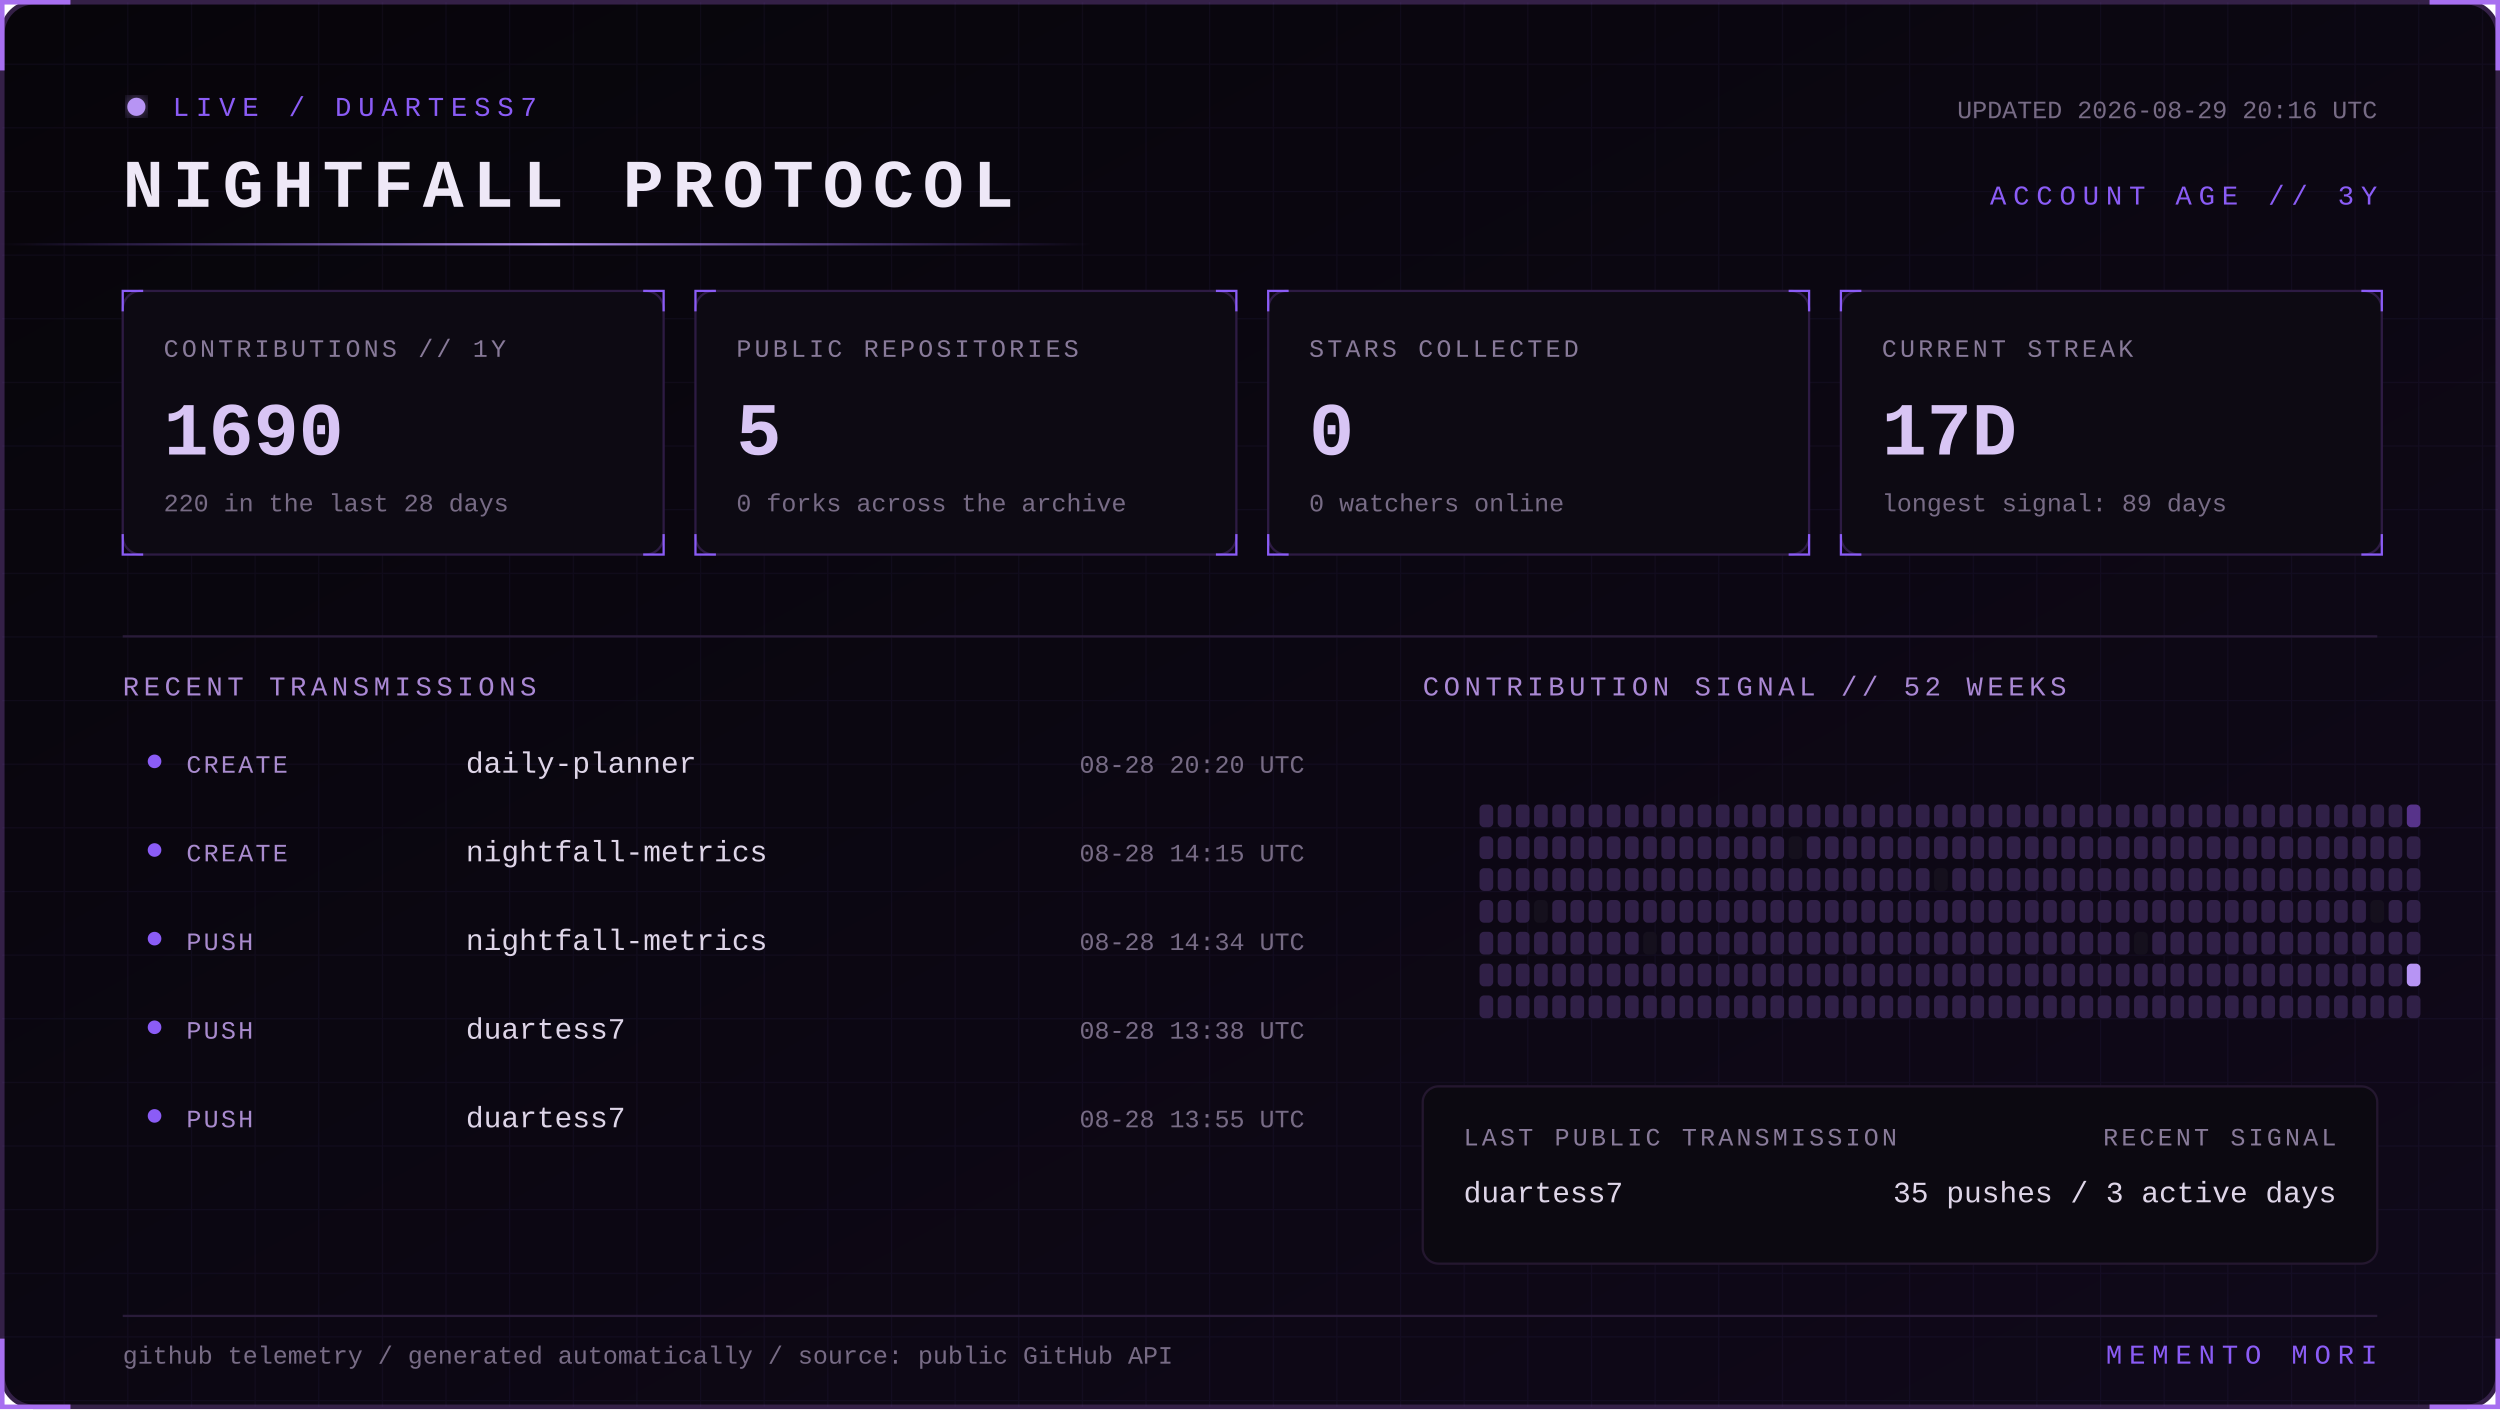
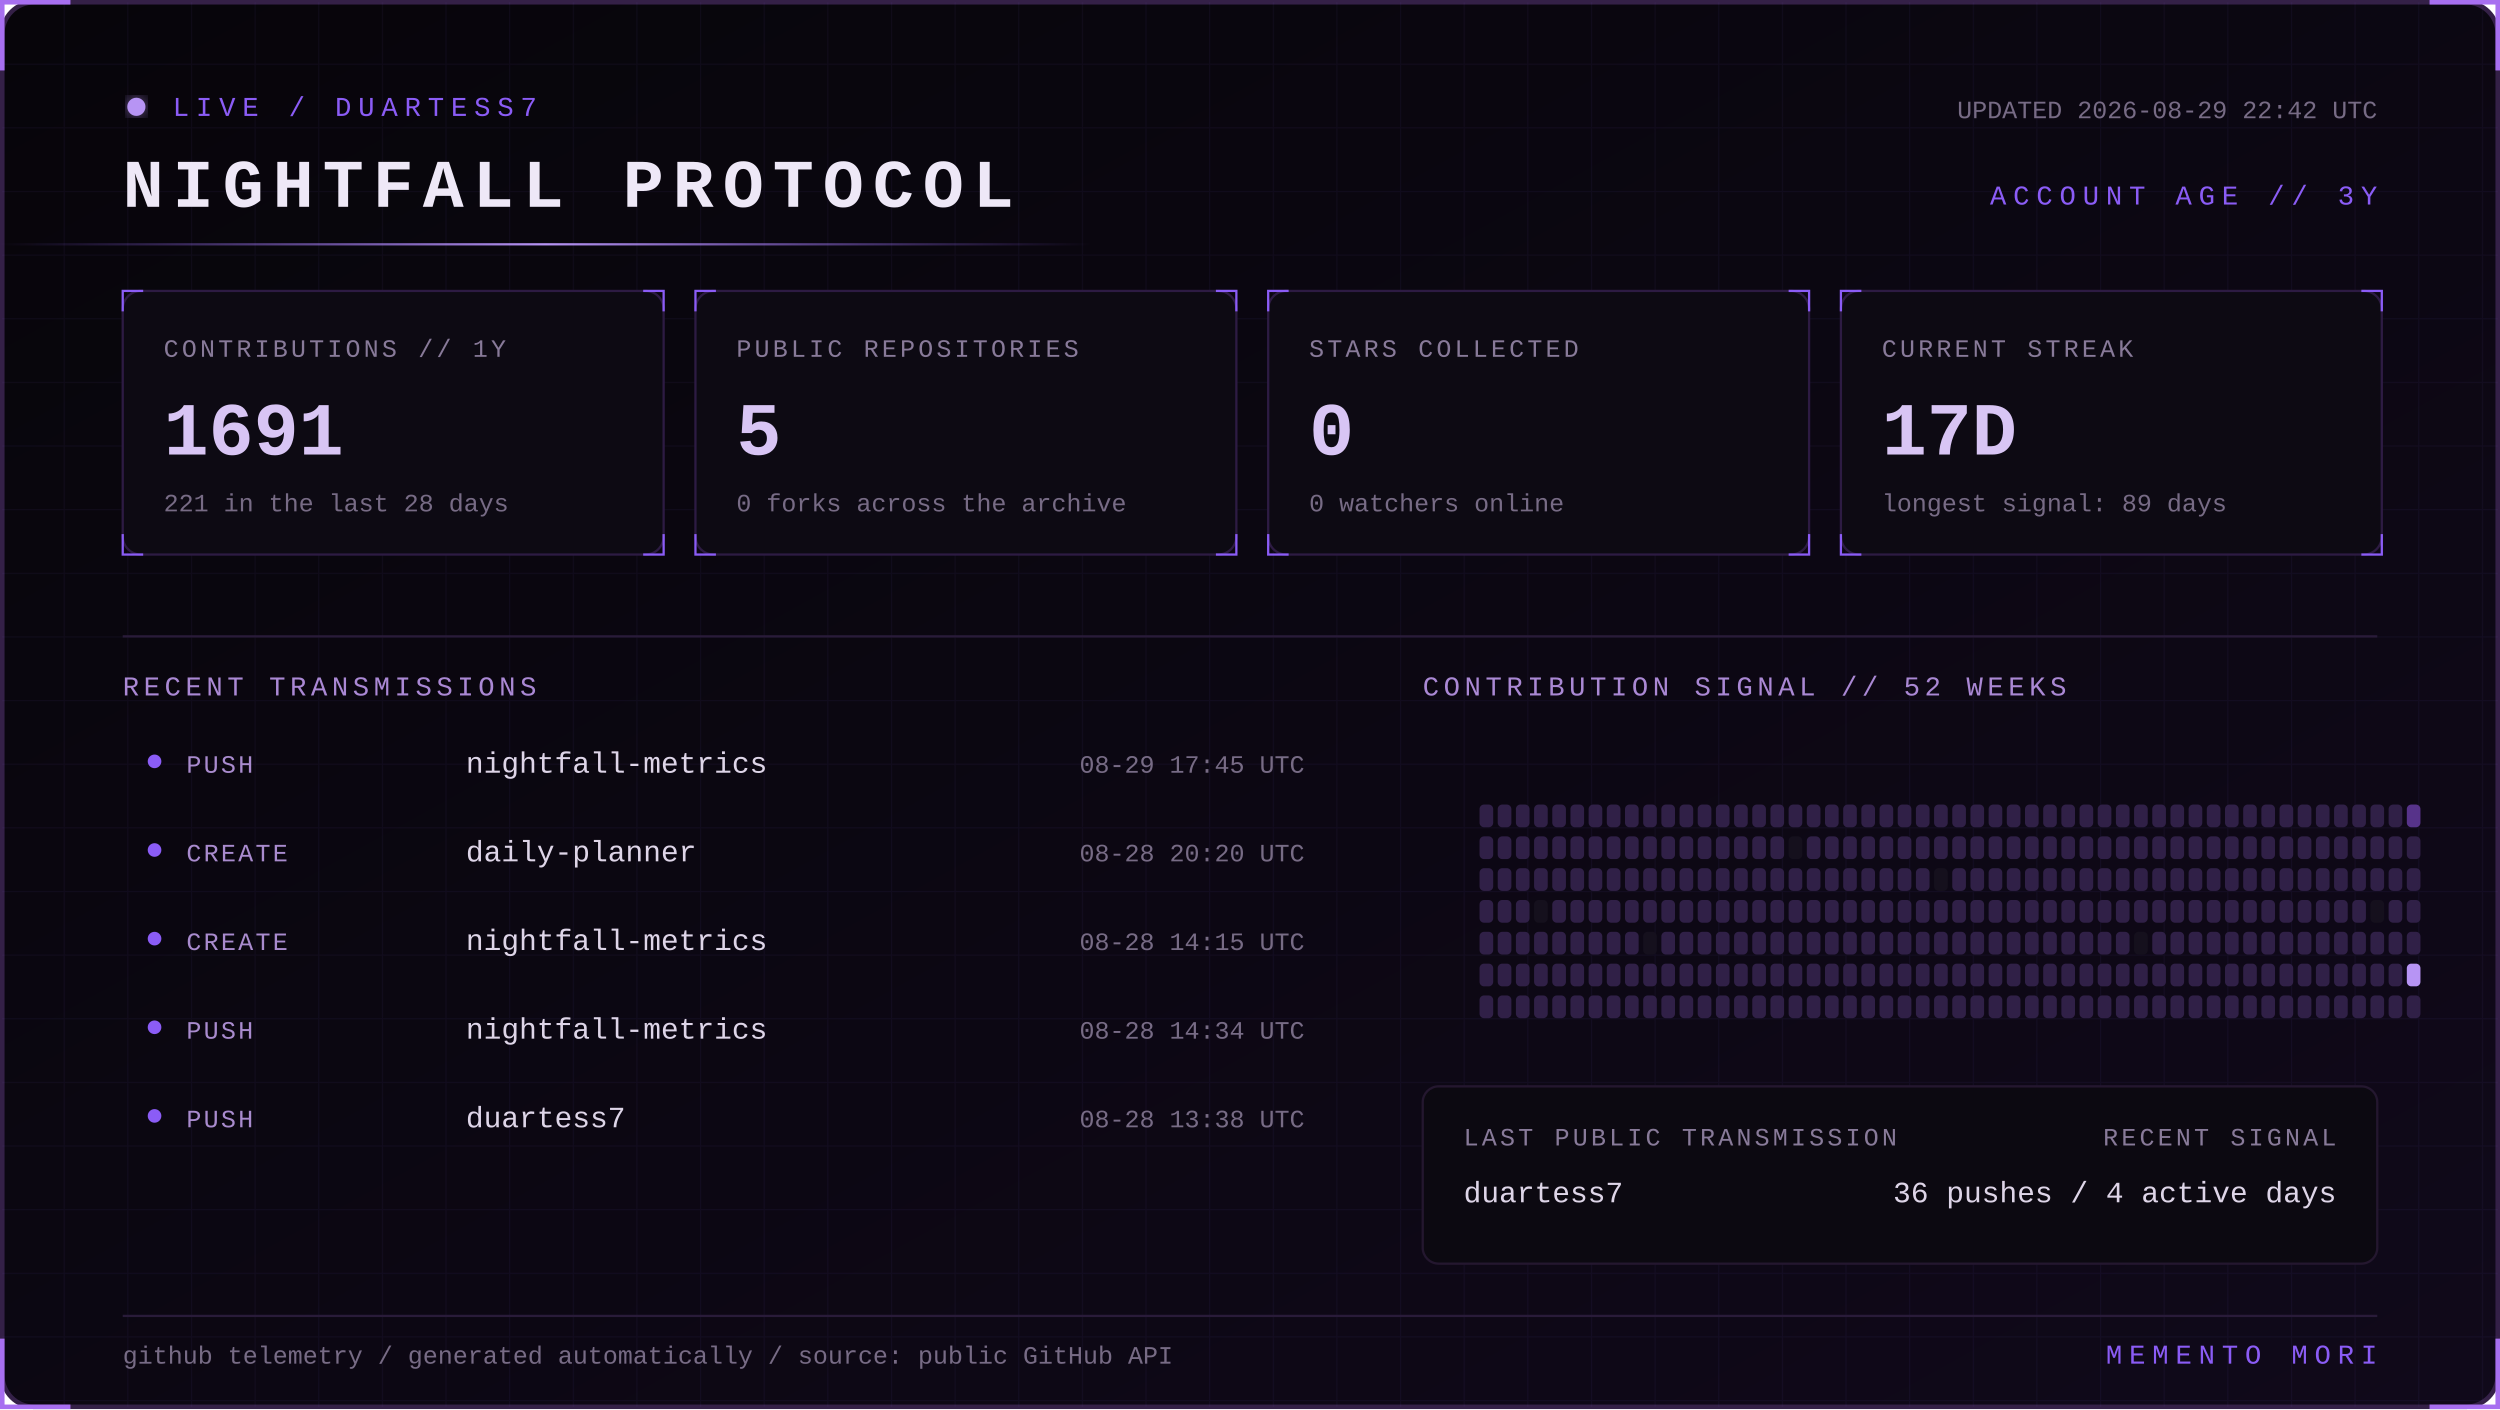
<svg xmlns="http://www.w3.org/2000/svg" width="1100" height="620" viewBox="0 0 1100 620" role="img" aria-labelledby="title desc">
  <defs>
    <linearGradient id="bg" x1="0" y1="0" x2="1" y2="1">
      <stop stop-color="#07050a" />
      <stop offset="1" stop-color="#10091a" />
    </linearGradient>
    <linearGradient id="beam">
      <stop stop-color="#8b5cf6" stop-opacity="0" />
      <stop offset=".5" stop-color="#b794f4" />
      <stop offset="1" stop-color="#8b5cf6" stop-opacity="0" />
    </linearGradient>
    <filter id="glow">
      <feGaussianBlur stdDeviation="4" result="b" />
      <feMerge>
        <feMergeNode in="b" />
        <feMergeNode in="SourceGraphic" />
      </feMerge>
    </filter>
    <pattern id="grid" width="28" height="28" patternUnits="userSpaceOnUse">
      <path d="M28 0H0V28" fill="none" stroke="#8b5cf6" stroke-opacity=".055" />
    </pattern>
    <style>
      text { font-family: Consolas, 'Courier New', monospace; }
      .kicker { fill:#8b5cf6; font-size:12px; letter-spacing:3px; }
      .title { fill:#eee8f7; font-size:30px; font-weight:700; letter-spacing:4px; }
      .label { fill:#887a99; font-size:11px; letter-spacing:1.4px; }
      .value { fill:#d8c5f4; font-size:33px; font-weight:700; }
      .detail,.pct { fill:#776b85; font-size:11px; }
      .section { fill:#aa88d4; font-size:12px; letter-spacing:2px; }
      .lang { fill:#ded5e8; font-size:13px; }
      .event { fill:#a98bce; font-size:11px; letter-spacing:1px; }
      .scan { animation:scan 5s linear infinite; }
      .blink { animation:blink 1.6s step-end infinite; }
      @keyframes scan { from { transform:translateX(-500px) } to { transform:translateX(1100px) } }
      @keyframes blink { 50% { opacity:.25 } }
    </style>
  </defs>
  <rect x="1" y="1" width="1098" height="618" rx="14" fill="url(#bg)" stroke="#342047" stroke-width="2" />
  <rect x="1" y="1" width="1098" height="618" rx="14" fill="url(#grid)" />
  <path d="M31 1H1v30 M1069 1h30v30 M1099 589v30h-30 M31 619H1v-30" stroke="#a76ff0" stroke-width="2" fill="none" />
  <g transform="translate(54 42)">
    <circle cx="6" cy="5" r="4" fill="#b794f4" filter="url(#glow)" class="blink" />
    <text x="22" y="9" class="kicker">LIVE / DUARTESS7</text>
    <text y="49" class="title">NIGHTFALL PROTOCOL</text>
-     <text x="992" y="10" text-anchor="end" class="detail">UPDATED 2026-08-29 20:16 UTC</text>
+     <text x="992" y="10" text-anchor="end" class="detail">UPDATED 2026-08-29 22:42 UTC</text>
    <text x="992" y="48" text-anchor="end" class="kicker">ACCOUNT AGE // 3Y</text>
  </g>
  <rect y="107" width="480" height="1" fill="url(#beam)" class="scan" />
  <g transform="translate(54 128)">
    <rect width="238" height="116" rx="8" fill="#0d0a13" stroke="#2d1b43" />
    <path d="M0 9V0h9 M229 0h9v9 M238 107v9h-9 M9 116H0v-9" stroke="#8b5cf6" fill="none" />
    <text x="18" y="29" class="label">CONTRIBUTIONS // 1Y</text>
-     <text x="18" y="72" class="value">1690</text>
-     <text x="18" y="97" class="detail">220 in the last 28 days</text>
+     <text x="18" y="72" class="value">1691</text>
+     <text x="18" y="97" class="detail">221 in the last 28 days</text>
  </g>
  <g transform="translate(306 128)">
    <rect width="238" height="116" rx="8" fill="#0d0a13" stroke="#2d1b43" />
    <path d="M0 9V0h9 M229 0h9v9 M238 107v9h-9 M9 116H0v-9" stroke="#8b5cf6" fill="none" />
    <text x="18" y="29" class="label">PUBLIC REPOSITORIES</text>
    <text x="18" y="72" class="value">5</text>
    <text x="18" y="97" class="detail">0 forks across the archive</text>
  </g>
  <g transform="translate(558 128)">
    <rect width="238" height="116" rx="8" fill="#0d0a13" stroke="#2d1b43" />
    <path d="M0 9V0h9 M229 0h9v9 M238 107v9h-9 M9 116H0v-9" stroke="#8b5cf6" fill="none" />
    <text x="18" y="29" class="label">STARS COLLECTED</text>
    <text x="18" y="72" class="value">0</text>
    <text x="18" y="97" class="detail">0 watchers online</text>
  </g>
  <g transform="translate(810 128)">
    <rect width="238" height="116" rx="8" fill="#0d0a13" stroke="#2d1b43" />
    <path d="M0 9V0h9 M229 0h9v9 M238 107v9h-9 M9 116H0v-9" stroke="#8b5cf6" fill="none" />
    <text x="18" y="29" class="label">CURRENT STREAK</text>
    <text x="18" y="72" class="value">17D</text>
    <text x="18" y="97" class="detail">longest signal: 89 days</text>
  </g>
  <path d="M54 280H1046" stroke="#291b39" />
  <text x="54" y="306" class="section">RECENT TRANSMISSIONS</text>
  <text x="626" y="306" class="section">CONTRIBUTION SIGNAL // 52 WEEKS</text>
  <circle cx="68" cy="335" r="3" fill="#8b5cf6" />
-   <text x="82" y="340" class="event">CREATE</text>
-   <text x="205" y="340" class="lang">daily-planner</text>
-   <text x="574" y="340" text-anchor="end" class="pct">08-28 20:20 UTC</text>
+   <text x="82" y="340" class="event">PUSH</text>
+   <text x="205" y="340" class="lang">nightfall-metrics</text>
+   <text x="574" y="340" text-anchor="end" class="pct">08-29 17:45 UTC</text>
  <circle cx="68" cy="374" r="3" fill="#8b5cf6" />
  <text x="82" y="379" class="event">CREATE</text>
-   <text x="205" y="379" class="lang">nightfall-metrics</text>
-   <text x="574" y="379" text-anchor="end" class="pct">08-28 14:15 UTC</text>
+   <text x="205" y="379" class="lang">daily-planner</text>
+   <text x="574" y="379" text-anchor="end" class="pct">08-28 20:20 UTC</text>
  <circle cx="68" cy="413" r="3" fill="#8b5cf6" />
-   <text x="82" y="418" class="event">PUSH</text>
+   <text x="82" y="418" class="event">CREATE</text>
  <text x="205" y="418" class="lang">nightfall-metrics</text>
-   <text x="574" y="418" text-anchor="end" class="pct">08-28 14:34 UTC</text>
+   <text x="574" y="418" text-anchor="end" class="pct">08-28 14:15 UTC</text>
  <circle cx="68" cy="452" r="3" fill="#8b5cf6" />
  <text x="82" y="457" class="event">PUSH</text>
-   <text x="205" y="457" class="lang">duartess7</text>
-   <text x="574" y="457" text-anchor="end" class="pct">08-28 13:38 UTC</text>
+   <text x="205" y="457" class="lang">nightfall-metrics</text>
+   <text x="574" y="457" text-anchor="end" class="pct">08-28 14:34 UTC</text>
  <circle cx="68" cy="491" r="3" fill="#8b5cf6" />
  <text x="82" y="496" class="event">PUSH</text>
  <text x="205" y="496" class="lang">duartess7</text>
-   <text x="574" y="496" text-anchor="end" class="pct">08-28 13:55 UTC</text>
+   <text x="574" y="496" text-anchor="end" class="pct">08-28 13:38 UTC</text>
  <g>
    <rect x="651" y="354" width="6" height="10" rx="2" fill="#302047" />
    <rect x="651" y="368" width="6" height="10" rx="2" fill="#302047" />
    <rect x="651" y="382" width="6" height="10" rx="2" fill="#302047" />
    <rect x="651" y="396" width="6" height="10" rx="2" fill="#302047" />
    <rect x="651" y="410" width="6" height="10" rx="2" fill="#302047" />
    <rect x="651" y="424" width="6" height="10" rx="2" fill="#302047" />
    <rect x="651" y="438" width="6" height="10" rx="2" fill="#302047" />
    <rect x="659" y="354" width="6" height="10" rx="2" fill="#302047" />
    <rect x="659" y="368" width="6" height="10" rx="2" fill="#302047" />
    <rect x="659" y="382" width="6" height="10" rx="2" fill="#302047" />
    <rect x="659" y="396" width="6" height="10" rx="2" fill="#302047" />
    <rect x="659" y="410" width="6" height="10" rx="2" fill="#302047" />
    <rect x="659" y="424" width="6" height="10" rx="2" fill="#302047" />
    <rect x="659" y="438" width="6" height="10" rx="2" fill="#302047" />
    <rect x="667" y="354" width="6" height="10" rx="2" fill="#302047" />
    <rect x="667" y="368" width="6" height="10" rx="2" fill="#302047" />
    <rect x="667" y="382" width="6" height="10" rx="2" fill="#302047" />
    <rect x="667" y="396" width="6" height="10" rx="2" fill="#302047" />
    <rect x="667" y="410" width="6" height="10" rx="2" fill="#302047" />
    <rect x="667" y="424" width="6" height="10" rx="2" fill="#302047" />
    <rect x="667" y="438" width="6" height="10" rx="2" fill="#302047" />
    <rect x="675" y="354" width="6" height="10" rx="2" fill="#302047" />
    <rect x="675" y="368" width="6" height="10" rx="2" fill="#302047" />
    <rect x="675" y="382" width="6" height="10" rx="2" fill="#302047" />
    <rect x="675" y="396" width="6" height="10" rx="2" fill="#15101d" />
    <rect x="675" y="410" width="6" height="10" rx="2" fill="#302047" />
    <rect x="675" y="424" width="6" height="10" rx="2" fill="#302047" />
    <rect x="675" y="438" width="6" height="10" rx="2" fill="#302047" />
    <rect x="683" y="354" width="6" height="10" rx="2" fill="#302047" />
    <rect x="683" y="368" width="6" height="10" rx="2" fill="#302047" />
    <rect x="683" y="382" width="6" height="10" rx="2" fill="#302047" />
    <rect x="683" y="396" width="6" height="10" rx="2" fill="#302047" />
    <rect x="683" y="410" width="6" height="10" rx="2" fill="#302047" />
    <rect x="683" y="424" width="6" height="10" rx="2" fill="#302047" />
    <rect x="683" y="438" width="6" height="10" rx="2" fill="#302047" />
    <rect x="691" y="354" width="6" height="10" rx="2" fill="#302047" />
    <rect x="691" y="368" width="6" height="10" rx="2" fill="#302047" />
    <rect x="691" y="382" width="6" height="10" rx="2" fill="#302047" />
    <rect x="691" y="396" width="6" height="10" rx="2" fill="#302047" />
    <rect x="691" y="410" width="6" height="10" rx="2" fill="#302047" />
    <rect x="691" y="424" width="6" height="10" rx="2" fill="#302047" />
    <rect x="691" y="438" width="6" height="10" rx="2" fill="#302047" />
    <rect x="699" y="354" width="6" height="10" rx="2" fill="#302047" />
    <rect x="699" y="368" width="6" height="10" rx="2" fill="#302047" />
    <rect x="699" y="382" width="6" height="10" rx="2" fill="#302047" />
    <rect x="699" y="396" width="6" height="10" rx="2" fill="#302047" />
    <rect x="699" y="410" width="6" height="10" rx="2" fill="#302047" />
    <rect x="699" y="424" width="6" height="10" rx="2" fill="#302047" />
    <rect x="699" y="438" width="6" height="10" rx="2" fill="#302047" />
    <rect x="707" y="354" width="6" height="10" rx="2" fill="#302047" />
    <rect x="707" y="368" width="6" height="10" rx="2" fill="#302047" />
    <rect x="707" y="382" width="6" height="10" rx="2" fill="#302047" />
    <rect x="707" y="396" width="6" height="10" rx="2" fill="#302047" />
    <rect x="707" y="410" width="6" height="10" rx="2" fill="#302047" />
    <rect x="707" y="424" width="6" height="10" rx="2" fill="#302047" />
    <rect x="707" y="438" width="6" height="10" rx="2" fill="#302047" />
    <rect x="715" y="354" width="6" height="10" rx="2" fill="#302047" />
    <rect x="715" y="368" width="6" height="10" rx="2" fill="#302047" />
    <rect x="715" y="382" width="6" height="10" rx="2" fill="#302047" />
    <rect x="715" y="396" width="6" height="10" rx="2" fill="#302047" />
    <rect x="715" y="410" width="6" height="10" rx="2" fill="#302047" />
    <rect x="715" y="424" width="6" height="10" rx="2" fill="#302047" />
    <rect x="715" y="438" width="6" height="10" rx="2" fill="#302047" />
    <rect x="723" y="354" width="6" height="10" rx="2" fill="#302047" />
    <rect x="723" y="368" width="6" height="10" rx="2" fill="#302047" />
    <rect x="723" y="382" width="6" height="10" rx="2" fill="#302047" />
    <rect x="723" y="396" width="6" height="10" rx="2" fill="#302047" />
    <rect x="723" y="410" width="6" height="10" rx="2" fill="#15101d" />
    <rect x="723" y="424" width="6" height="10" rx="2" fill="#302047" />
    <rect x="723" y="438" width="6" height="10" rx="2" fill="#302047" />
    <rect x="731" y="354" width="6" height="10" rx="2" fill="#302047" />
    <rect x="731" y="368" width="6" height="10" rx="2" fill="#302047" />
    <rect x="731" y="382" width="6" height="10" rx="2" fill="#302047" />
    <rect x="731" y="396" width="6" height="10" rx="2" fill="#302047" />
    <rect x="731" y="410" width="6" height="10" rx="2" fill="#302047" />
    <rect x="731" y="424" width="6" height="10" rx="2" fill="#302047" />
    <rect x="731" y="438" width="6" height="10" rx="2" fill="#302047" />
    <rect x="739" y="354" width="6" height="10" rx="2" fill="#302047" />
    <rect x="739" y="368" width="6" height="10" rx="2" fill="#302047" />
    <rect x="739" y="382" width="6" height="10" rx="2" fill="#302047" />
    <rect x="739" y="396" width="6" height="10" rx="2" fill="#302047" />
    <rect x="739" y="410" width="6" height="10" rx="2" fill="#302047" />
    <rect x="739" y="424" width="6" height="10" rx="2" fill="#302047" />
    <rect x="739" y="438" width="6" height="10" rx="2" fill="#302047" />
    <rect x="747" y="354" width="6" height="10" rx="2" fill="#302047" />
    <rect x="747" y="368" width="6" height="10" rx="2" fill="#302047" />
    <rect x="747" y="382" width="6" height="10" rx="2" fill="#302047" />
    <rect x="747" y="396" width="6" height="10" rx="2" fill="#302047" />
    <rect x="747" y="410" width="6" height="10" rx="2" fill="#302047" />
    <rect x="747" y="424" width="6" height="10" rx="2" fill="#302047" />
    <rect x="747" y="438" width="6" height="10" rx="2" fill="#302047" />
    <rect x="755" y="354" width="6" height="10" rx="2" fill="#302047" />
    <rect x="755" y="368" width="6" height="10" rx="2" fill="#302047" />
    <rect x="755" y="382" width="6" height="10" rx="2" fill="#302047" />
    <rect x="755" y="396" width="6" height="10" rx="2" fill="#302047" />
    <rect x="755" y="410" width="6" height="10" rx="2" fill="#302047" />
    <rect x="755" y="424" width="6" height="10" rx="2" fill="#302047" />
    <rect x="755" y="438" width="6" height="10" rx="2" fill="#302047" />
    <rect x="763" y="354" width="6" height="10" rx="2" fill="#302047" />
    <rect x="763" y="368" width="6" height="10" rx="2" fill="#302047" />
    <rect x="763" y="382" width="6" height="10" rx="2" fill="#302047" />
    <rect x="763" y="396" width="6" height="10" rx="2" fill="#302047" />
    <rect x="763" y="410" width="6" height="10" rx="2" fill="#302047" />
    <rect x="763" y="424" width="6" height="10" rx="2" fill="#302047" />
    <rect x="763" y="438" width="6" height="10" rx="2" fill="#302047" />
    <rect x="771" y="354" width="6" height="10" rx="2" fill="#302047" />
    <rect x="771" y="368" width="6" height="10" rx="2" fill="#302047" />
    <rect x="771" y="382" width="6" height="10" rx="2" fill="#302047" />
    <rect x="771" y="396" width="6" height="10" rx="2" fill="#302047" />
    <rect x="771" y="410" width="6" height="10" rx="2" fill="#302047" />
    <rect x="771" y="424" width="6" height="10" rx="2" fill="#302047" />
    <rect x="771" y="438" width="6" height="10" rx="2" fill="#302047" />
    <rect x="779" y="354" width="6" height="10" rx="2" fill="#302047" />
    <rect x="779" y="368" width="6" height="10" rx="2" fill="#302047" />
    <rect x="779" y="382" width="6" height="10" rx="2" fill="#302047" />
    <rect x="779" y="396" width="6" height="10" rx="2" fill="#302047" />
    <rect x="779" y="410" width="6" height="10" rx="2" fill="#302047" />
    <rect x="779" y="424" width="6" height="10" rx="2" fill="#302047" />
    <rect x="779" y="438" width="6" height="10" rx="2" fill="#302047" />
    <rect x="787" y="354" width="6" height="10" rx="2" fill="#302047" />
    <rect x="787" y="368" width="6" height="10" rx="2" fill="#15101d" />
    <rect x="787" y="382" width="6" height="10" rx="2" fill="#302047" />
    <rect x="787" y="396" width="6" height="10" rx="2" fill="#302047" />
    <rect x="787" y="410" width="6" height="10" rx="2" fill="#302047" />
    <rect x="787" y="424" width="6" height="10" rx="2" fill="#302047" />
    <rect x="787" y="438" width="6" height="10" rx="2" fill="#302047" />
    <rect x="795" y="354" width="6" height="10" rx="2" fill="#302047" />
    <rect x="795" y="368" width="6" height="10" rx="2" fill="#302047" />
    <rect x="795" y="382" width="6" height="10" rx="2" fill="#302047" />
    <rect x="795" y="396" width="6" height="10" rx="2" fill="#302047" />
    <rect x="795" y="410" width="6" height="10" rx="2" fill="#302047" />
    <rect x="795" y="424" width="6" height="10" rx="2" fill="#302047" />
    <rect x="795" y="438" width="6" height="10" rx="2" fill="#302047" />
    <rect x="803" y="354" width="6" height="10" rx="2" fill="#302047" />
    <rect x="803" y="368" width="6" height="10" rx="2" fill="#302047" />
    <rect x="803" y="382" width="6" height="10" rx="2" fill="#302047" />
    <rect x="803" y="396" width="6" height="10" rx="2" fill="#302047" />
    <rect x="803" y="410" width="6" height="10" rx="2" fill="#302047" />
    <rect x="803" y="424" width="6" height="10" rx="2" fill="#302047" />
    <rect x="803" y="438" width="6" height="10" rx="2" fill="#302047" />
    <rect x="811" y="354" width="6" height="10" rx="2" fill="#302047" />
    <rect x="811" y="368" width="6" height="10" rx="2" fill="#302047" />
    <rect x="811" y="382" width="6" height="10" rx="2" fill="#302047" />
    <rect x="811" y="396" width="6" height="10" rx="2" fill="#302047" />
    <rect x="811" y="410" width="6" height="10" rx="2" fill="#302047" />
    <rect x="811" y="424" width="6" height="10" rx="2" fill="#302047" />
    <rect x="811" y="438" width="6" height="10" rx="2" fill="#302047" />
    <rect x="819" y="354" width="6" height="10" rx="2" fill="#302047" />
    <rect x="819" y="368" width="6" height="10" rx="2" fill="#302047" />
    <rect x="819" y="382" width="6" height="10" rx="2" fill="#302047" />
    <rect x="819" y="396" width="6" height="10" rx="2" fill="#302047" />
    <rect x="819" y="410" width="6" height="10" rx="2" fill="#302047" />
    <rect x="819" y="424" width="6" height="10" rx="2" fill="#302047" />
    <rect x="819" y="438" width="6" height="10" rx="2" fill="#302047" />
    <rect x="827" y="354" width="6" height="10" rx="2" fill="#302047" />
    <rect x="827" y="368" width="6" height="10" rx="2" fill="#302047" />
    <rect x="827" y="382" width="6" height="10" rx="2" fill="#302047" />
    <rect x="827" y="396" width="6" height="10" rx="2" fill="#302047" />
    <rect x="827" y="410" width="6" height="10" rx="2" fill="#302047" />
    <rect x="827" y="424" width="6" height="10" rx="2" fill="#302047" />
    <rect x="827" y="438" width="6" height="10" rx="2" fill="#302047" />
    <rect x="835" y="354" width="6" height="10" rx="2" fill="#302047" />
    <rect x="835" y="368" width="6" height="10" rx="2" fill="#302047" />
    <rect x="835" y="382" width="6" height="10" rx="2" fill="#302047" />
    <rect x="835" y="396" width="6" height="10" rx="2" fill="#302047" />
    <rect x="835" y="410" width="6" height="10" rx="2" fill="#302047" />
    <rect x="835" y="424" width="6" height="10" rx="2" fill="#302047" />
    <rect x="835" y="438" width="6" height="10" rx="2" fill="#302047" />
    <rect x="843" y="354" width="6" height="10" rx="2" fill="#302047" />
    <rect x="843" y="368" width="6" height="10" rx="2" fill="#302047" />
    <rect x="843" y="382" width="6" height="10" rx="2" fill="#302047" />
    <rect x="843" y="396" width="6" height="10" rx="2" fill="#302047" />
    <rect x="843" y="410" width="6" height="10" rx="2" fill="#302047" />
    <rect x="843" y="424" width="6" height="10" rx="2" fill="#302047" />
    <rect x="843" y="438" width="6" height="10" rx="2" fill="#302047" />
    <rect x="851" y="354" width="6" height="10" rx="2" fill="#302047" />
    <rect x="851" y="368" width="6" height="10" rx="2" fill="#302047" />
    <rect x="851" y="382" width="6" height="10" rx="2" fill="#15101d" />
    <rect x="851" y="396" width="6" height="10" rx="2" fill="#302047" />
    <rect x="851" y="410" width="6" height="10" rx="2" fill="#302047" />
    <rect x="851" y="424" width="6" height="10" rx="2" fill="#302047" />
    <rect x="851" y="438" width="6" height="10" rx="2" fill="#302047" />
    <rect x="859" y="354" width="6" height="10" rx="2" fill="#302047" />
    <rect x="859" y="368" width="6" height="10" rx="2" fill="#302047" />
    <rect x="859" y="382" width="6" height="10" rx="2" fill="#302047" />
    <rect x="859" y="396" width="6" height="10" rx="2" fill="#302047" />
    <rect x="859" y="410" width="6" height="10" rx="2" fill="#302047" />
    <rect x="859" y="424" width="6" height="10" rx="2" fill="#302047" />
    <rect x="859" y="438" width="6" height="10" rx="2" fill="#302047" />
    <rect x="867" y="354" width="6" height="10" rx="2" fill="#302047" />
    <rect x="867" y="368" width="6" height="10" rx="2" fill="#302047" />
    <rect x="867" y="382" width="6" height="10" rx="2" fill="#302047" />
    <rect x="867" y="396" width="6" height="10" rx="2" fill="#302047" />
    <rect x="867" y="410" width="6" height="10" rx="2" fill="#302047" />
    <rect x="867" y="424" width="6" height="10" rx="2" fill="#302047" />
    <rect x="867" y="438" width="6" height="10" rx="2" fill="#302047" />
    <rect x="875" y="354" width="6" height="10" rx="2" fill="#302047" />
    <rect x="875" y="368" width="6" height="10" rx="2" fill="#302047" />
    <rect x="875" y="382" width="6" height="10" rx="2" fill="#302047" />
    <rect x="875" y="396" width="6" height="10" rx="2" fill="#302047" />
    <rect x="875" y="410" width="6" height="10" rx="2" fill="#302047" />
    <rect x="875" y="424" width="6" height="10" rx="2" fill="#302047" />
    <rect x="875" y="438" width="6" height="10" rx="2" fill="#302047" />
    <rect x="883" y="354" width="6" height="10" rx="2" fill="#302047" />
    <rect x="883" y="368" width="6" height="10" rx="2" fill="#302047" />
    <rect x="883" y="382" width="6" height="10" rx="2" fill="#302047" />
    <rect x="883" y="396" width="6" height="10" rx="2" fill="#302047" />
    <rect x="883" y="410" width="6" height="10" rx="2" fill="#302047" />
    <rect x="883" y="424" width="6" height="10" rx="2" fill="#302047" />
    <rect x="883" y="438" width="6" height="10" rx="2" fill="#302047" />
    <rect x="891" y="354" width="6" height="10" rx="2" fill="#302047" />
    <rect x="891" y="368" width="6" height="10" rx="2" fill="#302047" />
    <rect x="891" y="382" width="6" height="10" rx="2" fill="#302047" />
    <rect x="891" y="396" width="6" height="10" rx="2" fill="#302047" />
    <rect x="891" y="410" width="6" height="10" rx="2" fill="#302047" />
    <rect x="891" y="424" width="6" height="10" rx="2" fill="#302047" />
    <rect x="891" y="438" width="6" height="10" rx="2" fill="#302047" />
    <rect x="899" y="354" width="6" height="10" rx="2" fill="#302047" />
    <rect x="899" y="368" width="6" height="10" rx="2" fill="#302047" />
    <rect x="899" y="382" width="6" height="10" rx="2" fill="#302047" />
    <rect x="899" y="396" width="6" height="10" rx="2" fill="#302047" />
    <rect x="899" y="410" width="6" height="10" rx="2" fill="#302047" />
    <rect x="899" y="424" width="6" height="10" rx="2" fill="#302047" />
    <rect x="899" y="438" width="6" height="10" rx="2" fill="#302047" />
    <rect x="907" y="354" width="6" height="10" rx="2" fill="#302047" />
    <rect x="907" y="368" width="6" height="10" rx="2" fill="#302047" />
    <rect x="907" y="382" width="6" height="10" rx="2" fill="#302047" />
    <rect x="907" y="396" width="6" height="10" rx="2" fill="#302047" />
    <rect x="907" y="410" width="6" height="10" rx="2" fill="#302047" />
    <rect x="907" y="424" width="6" height="10" rx="2" fill="#302047" />
    <rect x="907" y="438" width="6" height="10" rx="2" fill="#302047" />
    <rect x="915" y="354" width="6" height="10" rx="2" fill="#302047" />
    <rect x="915" y="368" width="6" height="10" rx="2" fill="#302047" />
    <rect x="915" y="382" width="6" height="10" rx="2" fill="#302047" />
    <rect x="915" y="396" width="6" height="10" rx="2" fill="#302047" />
    <rect x="915" y="410" width="6" height="10" rx="2" fill="#302047" />
    <rect x="915" y="424" width="6" height="10" rx="2" fill="#302047" />
    <rect x="915" y="438" width="6" height="10" rx="2" fill="#302047" />
    <rect x="923" y="354" width="6" height="10" rx="2" fill="#302047" />
    <rect x="923" y="368" width="6" height="10" rx="2" fill="#302047" />
    <rect x="923" y="382" width="6" height="10" rx="2" fill="#302047" />
    <rect x="923" y="396" width="6" height="10" rx="2" fill="#302047" />
    <rect x="923" y="410" width="6" height="10" rx="2" fill="#302047" />
    <rect x="923" y="424" width="6" height="10" rx="2" fill="#302047" />
    <rect x="923" y="438" width="6" height="10" rx="2" fill="#302047" />
    <rect x="931" y="354" width="6" height="10" rx="2" fill="#302047" />
    <rect x="931" y="368" width="6" height="10" rx="2" fill="#302047" />
    <rect x="931" y="382" width="6" height="10" rx="2" fill="#302047" />
    <rect x="931" y="396" width="6" height="10" rx="2" fill="#302047" />
    <rect x="931" y="410" width="6" height="10" rx="2" fill="#302047" />
    <rect x="931" y="424" width="6" height="10" rx="2" fill="#302047" />
    <rect x="931" y="438" width="6" height="10" rx="2" fill="#302047" />
    <rect x="939" y="354" width="6" height="10" rx="2" fill="#302047" />
    <rect x="939" y="368" width="6" height="10" rx="2" fill="#302047" />
    <rect x="939" y="382" width="6" height="10" rx="2" fill="#302047" />
    <rect x="939" y="396" width="6" height="10" rx="2" fill="#302047" />
    <rect x="939" y="410" width="6" height="10" rx="2" fill="#15101d" />
    <rect x="939" y="424" width="6" height="10" rx="2" fill="#302047" />
    <rect x="939" y="438" width="6" height="10" rx="2" fill="#302047" />
    <rect x="947" y="354" width="6" height="10" rx="2" fill="#302047" />
    <rect x="947" y="368" width="6" height="10" rx="2" fill="#302047" />
    <rect x="947" y="382" width="6" height="10" rx="2" fill="#302047" />
    <rect x="947" y="396" width="6" height="10" rx="2" fill="#302047" />
    <rect x="947" y="410" width="6" height="10" rx="2" fill="#302047" />
    <rect x="947" y="424" width="6" height="10" rx="2" fill="#302047" />
    <rect x="947" y="438" width="6" height="10" rx="2" fill="#302047" />
    <rect x="955" y="354" width="6" height="10" rx="2" fill="#302047" />
    <rect x="955" y="368" width="6" height="10" rx="2" fill="#302047" />
    <rect x="955" y="382" width="6" height="10" rx="2" fill="#302047" />
    <rect x="955" y="396" width="6" height="10" rx="2" fill="#302047" />
    <rect x="955" y="410" width="6" height="10" rx="2" fill="#302047" />
    <rect x="955" y="424" width="6" height="10" rx="2" fill="#302047" />
    <rect x="955" y="438" width="6" height="10" rx="2" fill="#302047" />
    <rect x="963" y="354" width="6" height="10" rx="2" fill="#302047" />
    <rect x="963" y="368" width="6" height="10" rx="2" fill="#302047" />
    <rect x="963" y="382" width="6" height="10" rx="2" fill="#302047" />
    <rect x="963" y="396" width="6" height="10" rx="2" fill="#302047" />
    <rect x="963" y="410" width="6" height="10" rx="2" fill="#302047" />
    <rect x="963" y="424" width="6" height="10" rx="2" fill="#302047" />
    <rect x="963" y="438" width="6" height="10" rx="2" fill="#302047" />
    <rect x="971" y="354" width="6" height="10" rx="2" fill="#302047" />
    <rect x="971" y="368" width="6" height="10" rx="2" fill="#302047" />
    <rect x="971" y="382" width="6" height="10" rx="2" fill="#302047" />
    <rect x="971" y="396" width="6" height="10" rx="2" fill="#302047" />
    <rect x="971" y="410" width="6" height="10" rx="2" fill="#302047" />
    <rect x="971" y="424" width="6" height="10" rx="2" fill="#302047" />
    <rect x="971" y="438" width="6" height="10" rx="2" fill="#302047" />
    <rect x="979" y="354" width="6" height="10" rx="2" fill="#302047" />
    <rect x="979" y="368" width="6" height="10" rx="2" fill="#302047" />
    <rect x="979" y="382" width="6" height="10" rx="2" fill="#302047" />
    <rect x="979" y="396" width="6" height="10" rx="2" fill="#302047" />
    <rect x="979" y="410" width="6" height="10" rx="2" fill="#302047" />
    <rect x="979" y="424" width="6" height="10" rx="2" fill="#302047" />
    <rect x="979" y="438" width="6" height="10" rx="2" fill="#302047" />
    <rect x="987" y="354" width="6" height="10" rx="2" fill="#302047" />
    <rect x="987" y="368" width="6" height="10" rx="2" fill="#302047" />
    <rect x="987" y="382" width="6" height="10" rx="2" fill="#302047" />
    <rect x="987" y="396" width="6" height="10" rx="2" fill="#302047" />
    <rect x="987" y="410" width="6" height="10" rx="2" fill="#302047" />
    <rect x="987" y="424" width="6" height="10" rx="2" fill="#302047" />
    <rect x="987" y="438" width="6" height="10" rx="2" fill="#302047" />
    <rect x="995" y="354" width="6" height="10" rx="2" fill="#302047" />
    <rect x="995" y="368" width="6" height="10" rx="2" fill="#302047" />
    <rect x="995" y="382" width="6" height="10" rx="2" fill="#302047" />
    <rect x="995" y="396" width="6" height="10" rx="2" fill="#302047" />
    <rect x="995" y="410" width="6" height="10" rx="2" fill="#302047" />
    <rect x="995" y="424" width="6" height="10" rx="2" fill="#302047" />
    <rect x="995" y="438" width="6" height="10" rx="2" fill="#302047" />
    <rect x="1003" y="354" width="6" height="10" rx="2" fill="#302047" />
    <rect x="1003" y="368" width="6" height="10" rx="2" fill="#302047" />
    <rect x="1003" y="382" width="6" height="10" rx="2" fill="#302047" />
    <rect x="1003" y="396" width="6" height="10" rx="2" fill="#302047" />
    <rect x="1003" y="410" width="6" height="10" rx="2" fill="#302047" />
    <rect x="1003" y="424" width="6" height="10" rx="2" fill="#302047" />
    <rect x="1003" y="438" width="6" height="10" rx="2" fill="#302047" />
    <rect x="1011" y="354" width="6" height="10" rx="2" fill="#302047" />
    <rect x="1011" y="368" width="6" height="10" rx="2" fill="#302047" />
    <rect x="1011" y="382" width="6" height="10" rx="2" fill="#302047" />
    <rect x="1011" y="396" width="6" height="10" rx="2" fill="#302047" />
    <rect x="1011" y="410" width="6" height="10" rx="2" fill="#302047" />
    <rect x="1011" y="424" width="6" height="10" rx="2" fill="#302047" />
    <rect x="1011" y="438" width="6" height="10" rx="2" fill="#302047" />
    <rect x="1019" y="354" width="6" height="10" rx="2" fill="#302047" />
    <rect x="1019" y="368" width="6" height="10" rx="2" fill="#302047" />
    <rect x="1019" y="382" width="6" height="10" rx="2" fill="#302047" />
    <rect x="1019" y="396" width="6" height="10" rx="2" fill="#302047" />
    <rect x="1019" y="410" width="6" height="10" rx="2" fill="#302047" />
    <rect x="1019" y="424" width="6" height="10" rx="2" fill="#302047" />
    <rect x="1019" y="438" width="6" height="10" rx="2" fill="#302047" />
    <rect x="1027" y="354" width="6" height="10" rx="2" fill="#302047" />
    <rect x="1027" y="368" width="6" height="10" rx="2" fill="#302047" />
    <rect x="1027" y="382" width="6" height="10" rx="2" fill="#302047" />
    <rect x="1027" y="396" width="6" height="10" rx="2" fill="#302047" />
    <rect x="1027" y="410" width="6" height="10" rx="2" fill="#302047" />
    <rect x="1027" y="424" width="6" height="10" rx="2" fill="#302047" />
    <rect x="1027" y="438" width="6" height="10" rx="2" fill="#302047" />
    <rect x="1035" y="354" width="6" height="10" rx="2" fill="#302047" />
    <rect x="1035" y="368" width="6" height="10" rx="2" fill="#302047" />
    <rect x="1035" y="382" width="6" height="10" rx="2" fill="#302047" />
    <rect x="1035" y="396" width="6" height="10" rx="2" fill="#302047" />
    <rect x="1035" y="410" width="6" height="10" rx="2" fill="#302047" />
    <rect x="1035" y="424" width="6" height="10" rx="2" fill="#302047" />
    <rect x="1035" y="438" width="6" height="10" rx="2" fill="#302047" />
    <rect x="1043" y="354" width="6" height="10" rx="2" fill="#302047" />
    <rect x="1043" y="368" width="6" height="10" rx="2" fill="#302047" />
    <rect x="1043" y="382" width="6" height="10" rx="2" fill="#302047" />
    <rect x="1043" y="396" width="6" height="10" rx="2" fill="#15101d" />
    <rect x="1043" y="410" width="6" height="10" rx="2" fill="#302047" />
    <rect x="1043" y="424" width="6" height="10" rx="2" fill="#302047" />
    <rect x="1043" y="438" width="6" height="10" rx="2" fill="#302047" />
    <rect x="1051" y="354" width="6" height="10" rx="2" fill="#302047" />
    <rect x="1051" y="368" width="6" height="10" rx="2" fill="#302047" />
    <rect x="1051" y="382" width="6" height="10" rx="2" fill="#302047" />
    <rect x="1051" y="396" width="6" height="10" rx="2" fill="#302047" />
    <rect x="1051" y="410" width="6" height="10" rx="2" fill="#302047" />
    <rect x="1051" y="424" width="6" height="10" rx="2" fill="#302047" />
    <rect x="1051" y="438" width="6" height="10" rx="2" fill="#302047" />
    <rect x="1059" y="354" width="6" height="10" rx="2" fill="#57338a" />
    <rect x="1059" y="368" width="6" height="10" rx="2" fill="#302047" />
    <rect x="1059" y="382" width="6" height="10" rx="2" fill="#302047" />
    <rect x="1059" y="396" width="6" height="10" rx="2" fill="#302047" />
    <rect x="1059" y="410" width="6" height="10" rx="2" fill="#302047" />
    <rect x="1059" y="424" width="6" height="10" rx="2" fill="#b794f4" />
    <rect x="1059" y="438" width="6" height="10" rx="2" fill="#302047" />
  </g>
  <g transform="translate(626 478)">
    <rect width="420" height="78" rx="7" fill="#0c0911" stroke="#24172f" />
    <text x="18" y="26" class="label">LAST PUBLIC TRANSMISSION</text>
    <text x="18" y="51" class="lang">duartess7</text>
    <text x="402" y="26" text-anchor="end" class="label">RECENT SIGNAL</text>
-     <text x="402" y="51" text-anchor="end" class="lang">35 pushes / 3 active days</text>
+     <text x="402" y="51" text-anchor="end" class="lang">36 pushes / 4 active days</text>
  </g>
  <path d="M54 579H1046" stroke="#291b39" />
  <text x="54" y="600" class="detail">github telemetry / generated automatically / source: public GitHub API</text>
  <text x="1046" y="600" text-anchor="end" class="kicker">MEMENTO MORI</text>
</svg>
